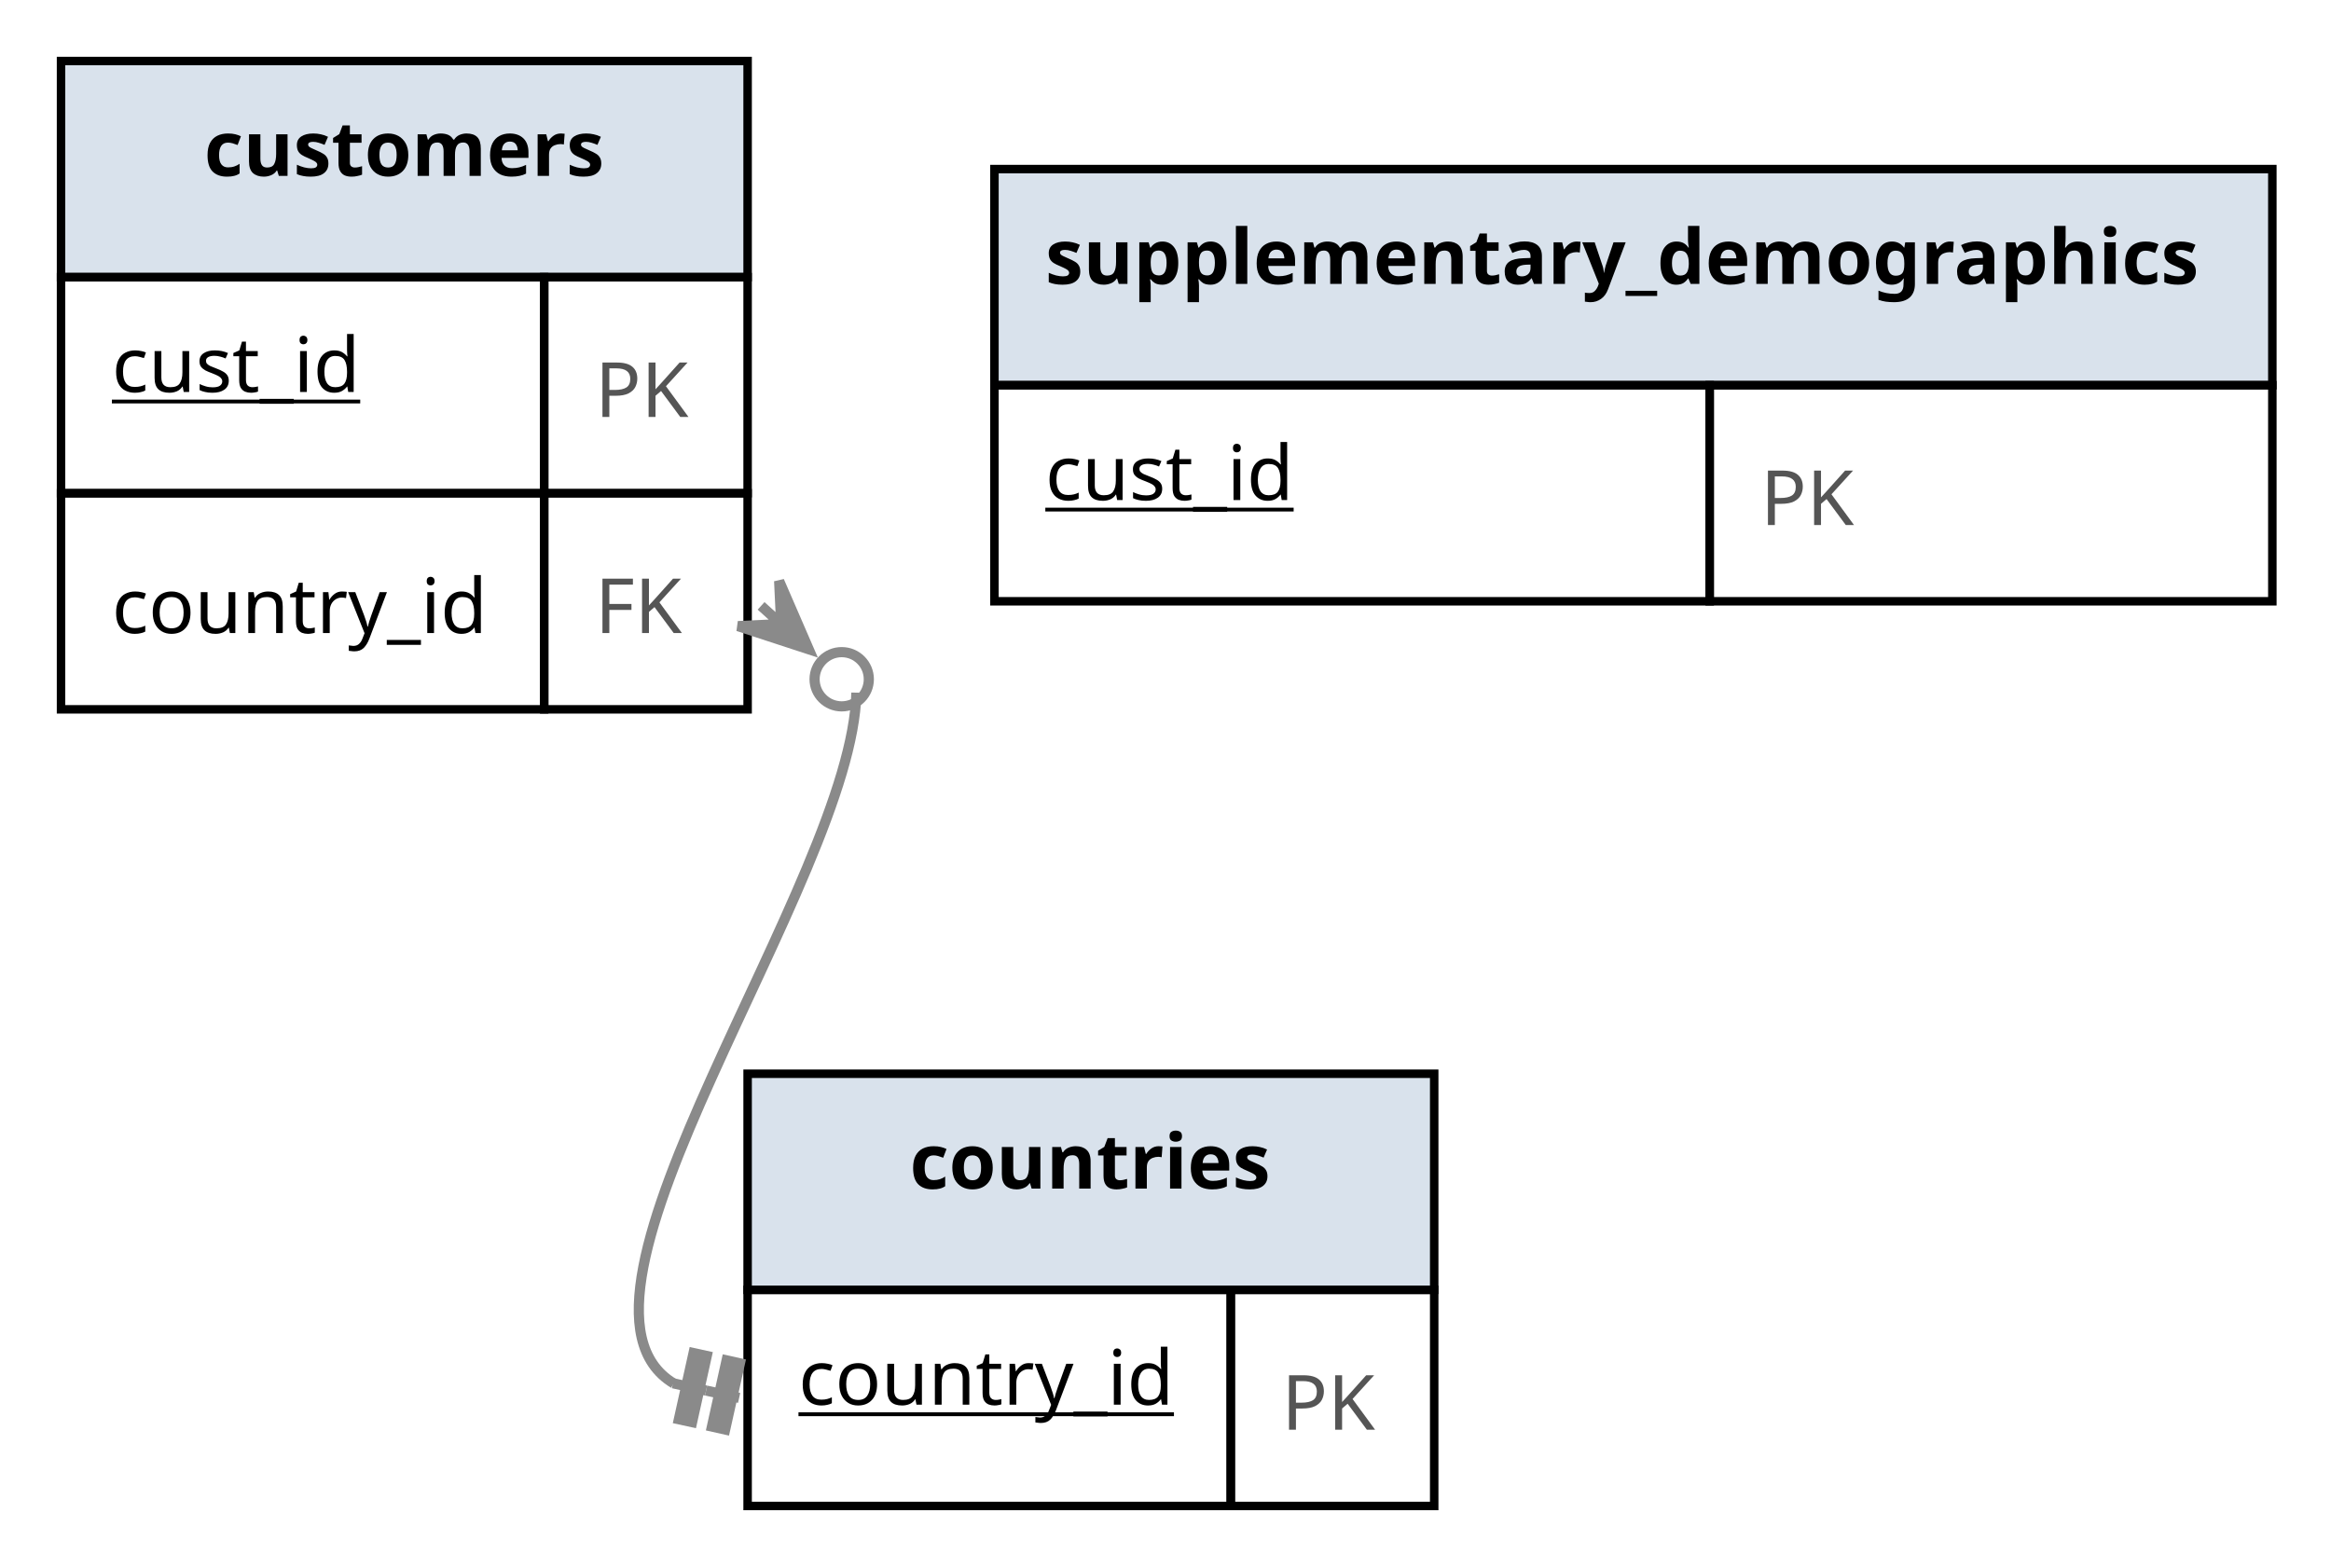
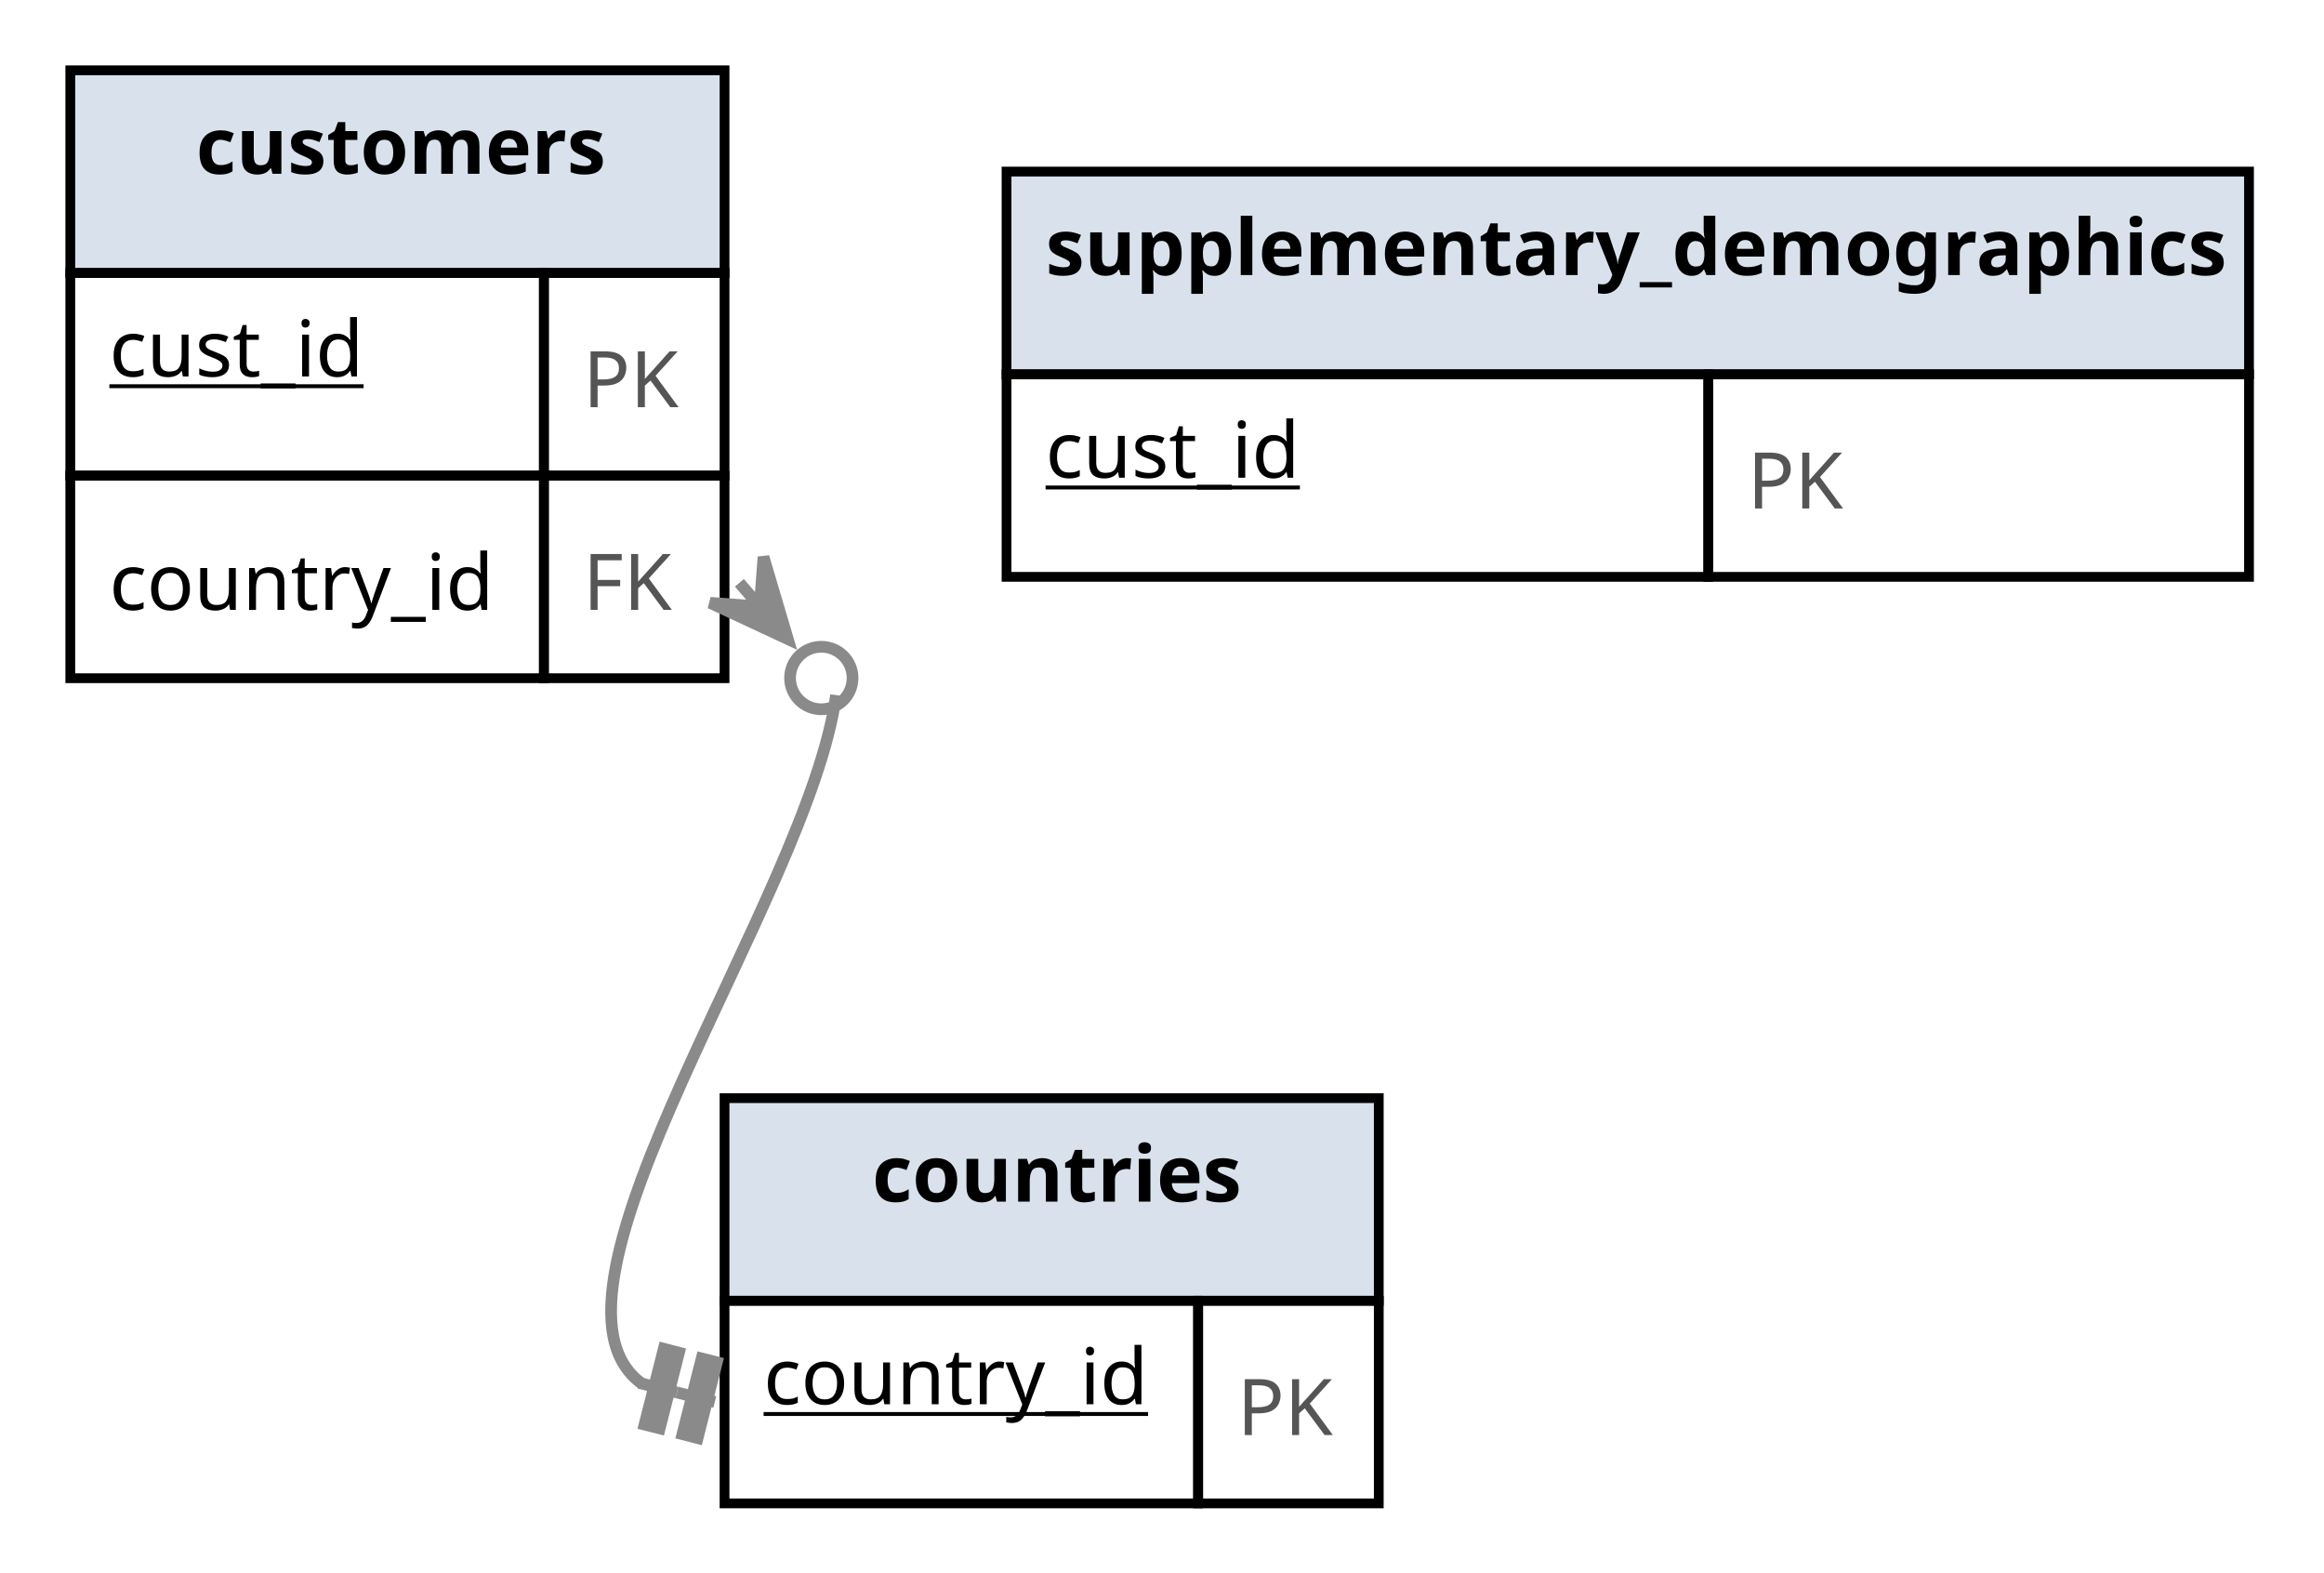
- <svg xmlns="http://www.w3.org/2000/svg" width="275pt" height="185pt" viewBox="0.00 0.00 275.00 185.00">
-   <g id="graph0" class="graph" transform="scale(1 1) rotate(0) translate(7.2 177.7)">
+ <svg xmlns="http://www.w3.org/2000/svg" width="238pt" height="161pt" viewBox="0.00 0.00 238.00 161.00">
+   <g id="graph0" class="graph" transform="scale(1 1) rotate(0) translate(7.2 153.95)">
    <g id="node1" class="node">
-       <polygon fill="#d9e2ec" stroke="none" points="0,-145 0,-170.5 81,-170.5 81,-145 0,-145" />
-       <polygon fill="none" stroke="#000000" points="0,-145 0,-170.5 81,-170.5 81,-145 0,-145" />
-       <text xml:space="preserve" text-anchor="start" x="16.88" y="-156.95" font-family="Noto Sans KR" font-weight="bold" font-size="9.00" fill="#000000">customers</text>
-       <polygon fill="none" stroke="#000000" points="0,-119.5 0,-145 57,-145 57,-119.5 0,-119.5" />
-       <text xml:space="preserve" text-anchor="start" x="6" y="-131.45" font-family="Noto Sans KR" text-decoration="underline" font-size="9.00">cust_id</text>
-       <polygon fill="none" stroke="#000000" points="57,-119.5 57,-145 81,-145 81,-119.5 57,-119.5" />
-       <text xml:space="preserve" text-anchor="start" x="63" y="-128.5" font-family="Noto Sans KR" font-size="9.00" fill="#555555">PK</text>
-       <polygon fill="none" stroke="#000000" points="0,-94 0,-119.5 57,-119.5 57,-94 0,-94" />
-       <text xml:space="preserve" text-anchor="start" x="6" y="-103" font-family="Noto Sans KR" font-size="9.00">country_id</text>
-       <polygon fill="none" stroke="#000000" points="57,-94 57,-119.5 81,-119.5 81,-94 57,-94" />
-       <text xml:space="preserve" text-anchor="start" x="63" y="-103" font-family="Noto Sans KR" font-size="9.00" fill="#555555">FK</text>
+       <polygon fill="#d9e2ec" stroke="none" points="0,-126 0,-146.75 67,-146.75 67,-126 0,-126" />
+       <polygon fill="none" stroke="#000000" points="0,-126 0,-146.75 67,-146.75 67,-126 0,-126" />
+       <text xml:space="preserve" text-anchor="start" x="12.88" y="-136.15" font-family="Noto Sans KR" font-weight="bold" font-size="8.00" fill="#000000">customers</text>
+       <polygon fill="none" stroke="#000000" points="0,-105.25 0,-126 48.5,-126 48.5,-105.25 0,-105.25" />
+       <text xml:space="preserve" text-anchor="start" x="4" y="-115.4" font-family="Noto Sans KR" text-decoration="underline" font-size="8.00">cust_id</text>
+       <polygon fill="none" stroke="#000000" points="48.5,-105.25 48.5,-126 67,-126 67,-105.25 48.5,-105.25" />
+       <text xml:space="preserve" text-anchor="start" x="52.5" y="-112.25" font-family="Noto Sans KR" font-size="8.00" fill="#555555">PK</text>
+       <polygon fill="none" stroke="#000000" points="0,-84.5 0,-105.25 48.5,-105.25 48.5,-84.5 0,-84.5" />
+       <text xml:space="preserve" text-anchor="start" x="4" y="-91.5" font-family="Noto Sans KR" font-size="8.00">country_id</text>
+       <polygon fill="none" stroke="#000000" points="48.5,-84.5 48.5,-105.25 67,-105.25 67,-84.5 48.5,-84.5" />
+       <text xml:space="preserve" text-anchor="start" x="52.5" y="-91.5" font-family="Noto Sans KR" font-size="8.00" fill="#555555">FK</text>
    </g>
    <g id="node2" class="node">
-       <polygon fill="#d9e2ec" stroke="none" points="81,-25.5 81,-51 162,-51 162,-25.5 81,-25.5" />
-       <polygon fill="none" stroke="#000000" points="81,-25.5 81,-51 162,-51 162,-25.5 81,-25.5" />
-       <text xml:space="preserve" text-anchor="start" x="100.12" y="-37.45" font-family="Noto Sans KR" font-weight="bold" font-size="9.00" fill="#000000">countries</text>
-       <polygon fill="none" stroke="#000000" points="81,0 81,-25.5 138,-25.5 138,0 81,0" />
-       <text xml:space="preserve" text-anchor="start" x="87" y="-11.95" font-family="Noto Sans KR" text-decoration="underline" font-size="9.00">country_id</text>
-       <polygon fill="none" stroke="#000000" points="138,0 138,-25.5 162,-25.5 162,0 138,0" />
-       <text xml:space="preserve" text-anchor="start" x="144" y="-9" font-family="Noto Sans KR" font-size="9.00" fill="#555555">PK</text>
+       <polygon fill="#d9e2ec" stroke="none" points="67,-20.75 67,-41.5 134,-41.5 134,-20.75 67,-20.75" />
+       <polygon fill="none" stroke="#000000" points="67,-20.75 67,-41.5 134,-41.5 134,-20.75 67,-20.75" />
+       <text xml:space="preserve" text-anchor="start" x="82.12" y="-30.9" font-family="Noto Sans KR" font-weight="bold" font-size="8.00" fill="#000000">countries</text>
+       <polygon fill="none" stroke="#000000" points="67,0 67,-20.75 115.5,-20.75 115.5,0 67,0" />
+       <text xml:space="preserve" text-anchor="start" x="71" y="-10.15" font-family="Noto Sans KR" text-decoration="underline" font-size="8.00">country_id</text>
+       <polygon fill="none" stroke="#000000" points="115.5,0 115.5,-20.75 134,-20.75 134,0 115.5,0" />
+       <text xml:space="preserve" text-anchor="start" x="119.5" y="-7" font-family="Noto Sans KR" font-size="8.00" fill="#555555">PK</text>
    </g>
    <g id="edge1" class="edge">
-       <path fill="none" stroke="#8a8a8a" stroke-width="1.2" d="M93.83,-95.97C93.4,-73.78 55.96,-24.29 72.28,-14.46" />
-       <polygon fill="#8a8a8a" stroke="#8a8a8a" stroke-width="1.2" points="88.21,-101.09 79.87,-103.82 84.96,-104.06 82.59,-106.21 82.59,-106.21 82.59,-106.21 84.96,-104.06 84.72,-109.14 88.21,-101.09" />
-       <ellipse fill="none" stroke="#8a8a8a" stroke-width="1.2" cx="92.1" cy="-97.55" rx="3.2" ry="3.2" />
-       <polygon fill="#8a8a8a" stroke="#8a8a8a" stroke-width="1.2" points="78.35,-9.02 80.09,-16.83 78.52,-17.18 76.79,-9.37 78.35,-9.02" />
-       <polyline fill="none" stroke="#8a8a8a" stroke-width="1.2" points="80,-12.75 76.1,-13.62" />
-       <polygon fill="#8a8a8a" stroke="#8a8a8a" stroke-width="1.2" points="74.45,-9.89 76.18,-17.7 74.62,-18.04 72.89,-10.23 74.45,-9.89" />
-       <polyline fill="none" stroke="#8a8a8a" stroke-width="1.2" points="76.1,-13.62 72.19,-14.48" />
+       <path fill="none" stroke="#8a8a8a" stroke-width="1.2" d="M78.42,-82.77C75.68,-62.14 45.8,-21.51 58.52,-12.27" />
+       <polygon fill="#8a8a8a" stroke="#8a8a8a" stroke-width="1.2" points="73.48,-88.51 65.53,-92.22 70.61,-91.84 68.52,-94.27 68.52,-94.27 68.52,-94.27 70.61,-91.84 70.99,-96.92 73.48,-88.51" />
+       <ellipse fill="none" stroke="#8a8a8a" stroke-width="1.2" cx="76.91" cy="-84.52" rx="3.2" ry="3.2" />
+       <polygon fill="#8a8a8a" stroke="#8a8a8a" stroke-width="1.2" points="64.24,-6.69 66.21,-14.45 64.66,-14.84 62.69,-7.09 64.24,-6.69" />
+       <polyline fill="none" stroke="#8a8a8a" stroke-width="1.2" points="66,-10.38 62.12,-11.36" />
+       <polygon fill="#8a8a8a" stroke="#8a8a8a" stroke-width="1.2" points="60.36,-7.68 62.33,-15.43 60.78,-15.83 58.81,-8.07 60.36,-7.68" />
+       <polyline fill="none" stroke="#8a8a8a" stroke-width="1.2" points="62.12,-11.36 58.25,-12.34" />
    </g>
    <g id="node3" class="node">
-       <polygon fill="#d9e2ec" stroke="none" points="110.12,-132.25 110.12,-157.75 260.88,-157.75 260.88,-132.25 110.12,-132.25" />
-       <polygon fill="none" stroke="#000000" points="110.12,-132.25 110.12,-157.75 260.88,-157.75 260.88,-132.25 110.12,-132.25" />
-       <text xml:space="preserve" text-anchor="start" x="116.12" y="-144.2" font-family="Noto Sans KR" font-weight="bold" font-size="9.00" fill="#000000">supplementary_demographics</text>
-       <polygon fill="none" stroke="#000000" points="110.12,-106.75 110.12,-132.25 194.5,-132.25 194.5,-106.75 110.12,-106.75" />
-       <text xml:space="preserve" text-anchor="start" x="116.12" y="-118.7" font-family="Noto Sans KR" text-decoration="underline" font-size="9.00">cust_id</text>
-       <polygon fill="none" stroke="#000000" points="194.5,-106.75 194.5,-132.25 260.88,-132.25 260.88,-106.75 194.5,-106.75" />
-       <text xml:space="preserve" text-anchor="start" x="200.5" y="-115.75" font-family="Noto Sans KR" font-size="9.00" fill="#555555">PK</text>
+       <polygon fill="#d9e2ec" stroke="none" points="95.88,-115.62 95.88,-136.38 223.12,-136.38 223.12,-115.62 95.88,-115.62" />
+       <polygon fill="none" stroke="#000000" points="95.88,-115.62 95.88,-136.38 223.12,-136.38 223.12,-115.62 95.88,-115.62" />
+       <text xml:space="preserve" text-anchor="start" x="99.88" y="-125.78" font-family="Noto Sans KR" font-weight="bold" font-size="8.00" fill="#000000">supplementary_demographics</text>
+       <polygon fill="none" stroke="#000000" points="95.88,-94.88 95.88,-115.62 167.75,-115.62 167.75,-94.88 95.88,-94.88" />
+       <text xml:space="preserve" text-anchor="start" x="99.88" y="-105.03" font-family="Noto Sans KR" text-decoration="underline" font-size="8.00">cust_id</text>
+       <polygon fill="none" stroke="#000000" points="167.75,-94.88 167.75,-115.62 223.12,-115.62 223.12,-94.88 167.75,-94.88" />
+       <text xml:space="preserve" text-anchor="start" x="171.75" y="-101.88" font-family="Noto Sans KR" font-size="8.00" fill="#555555">PK</text>
    </g>
  </g>
</svg>
